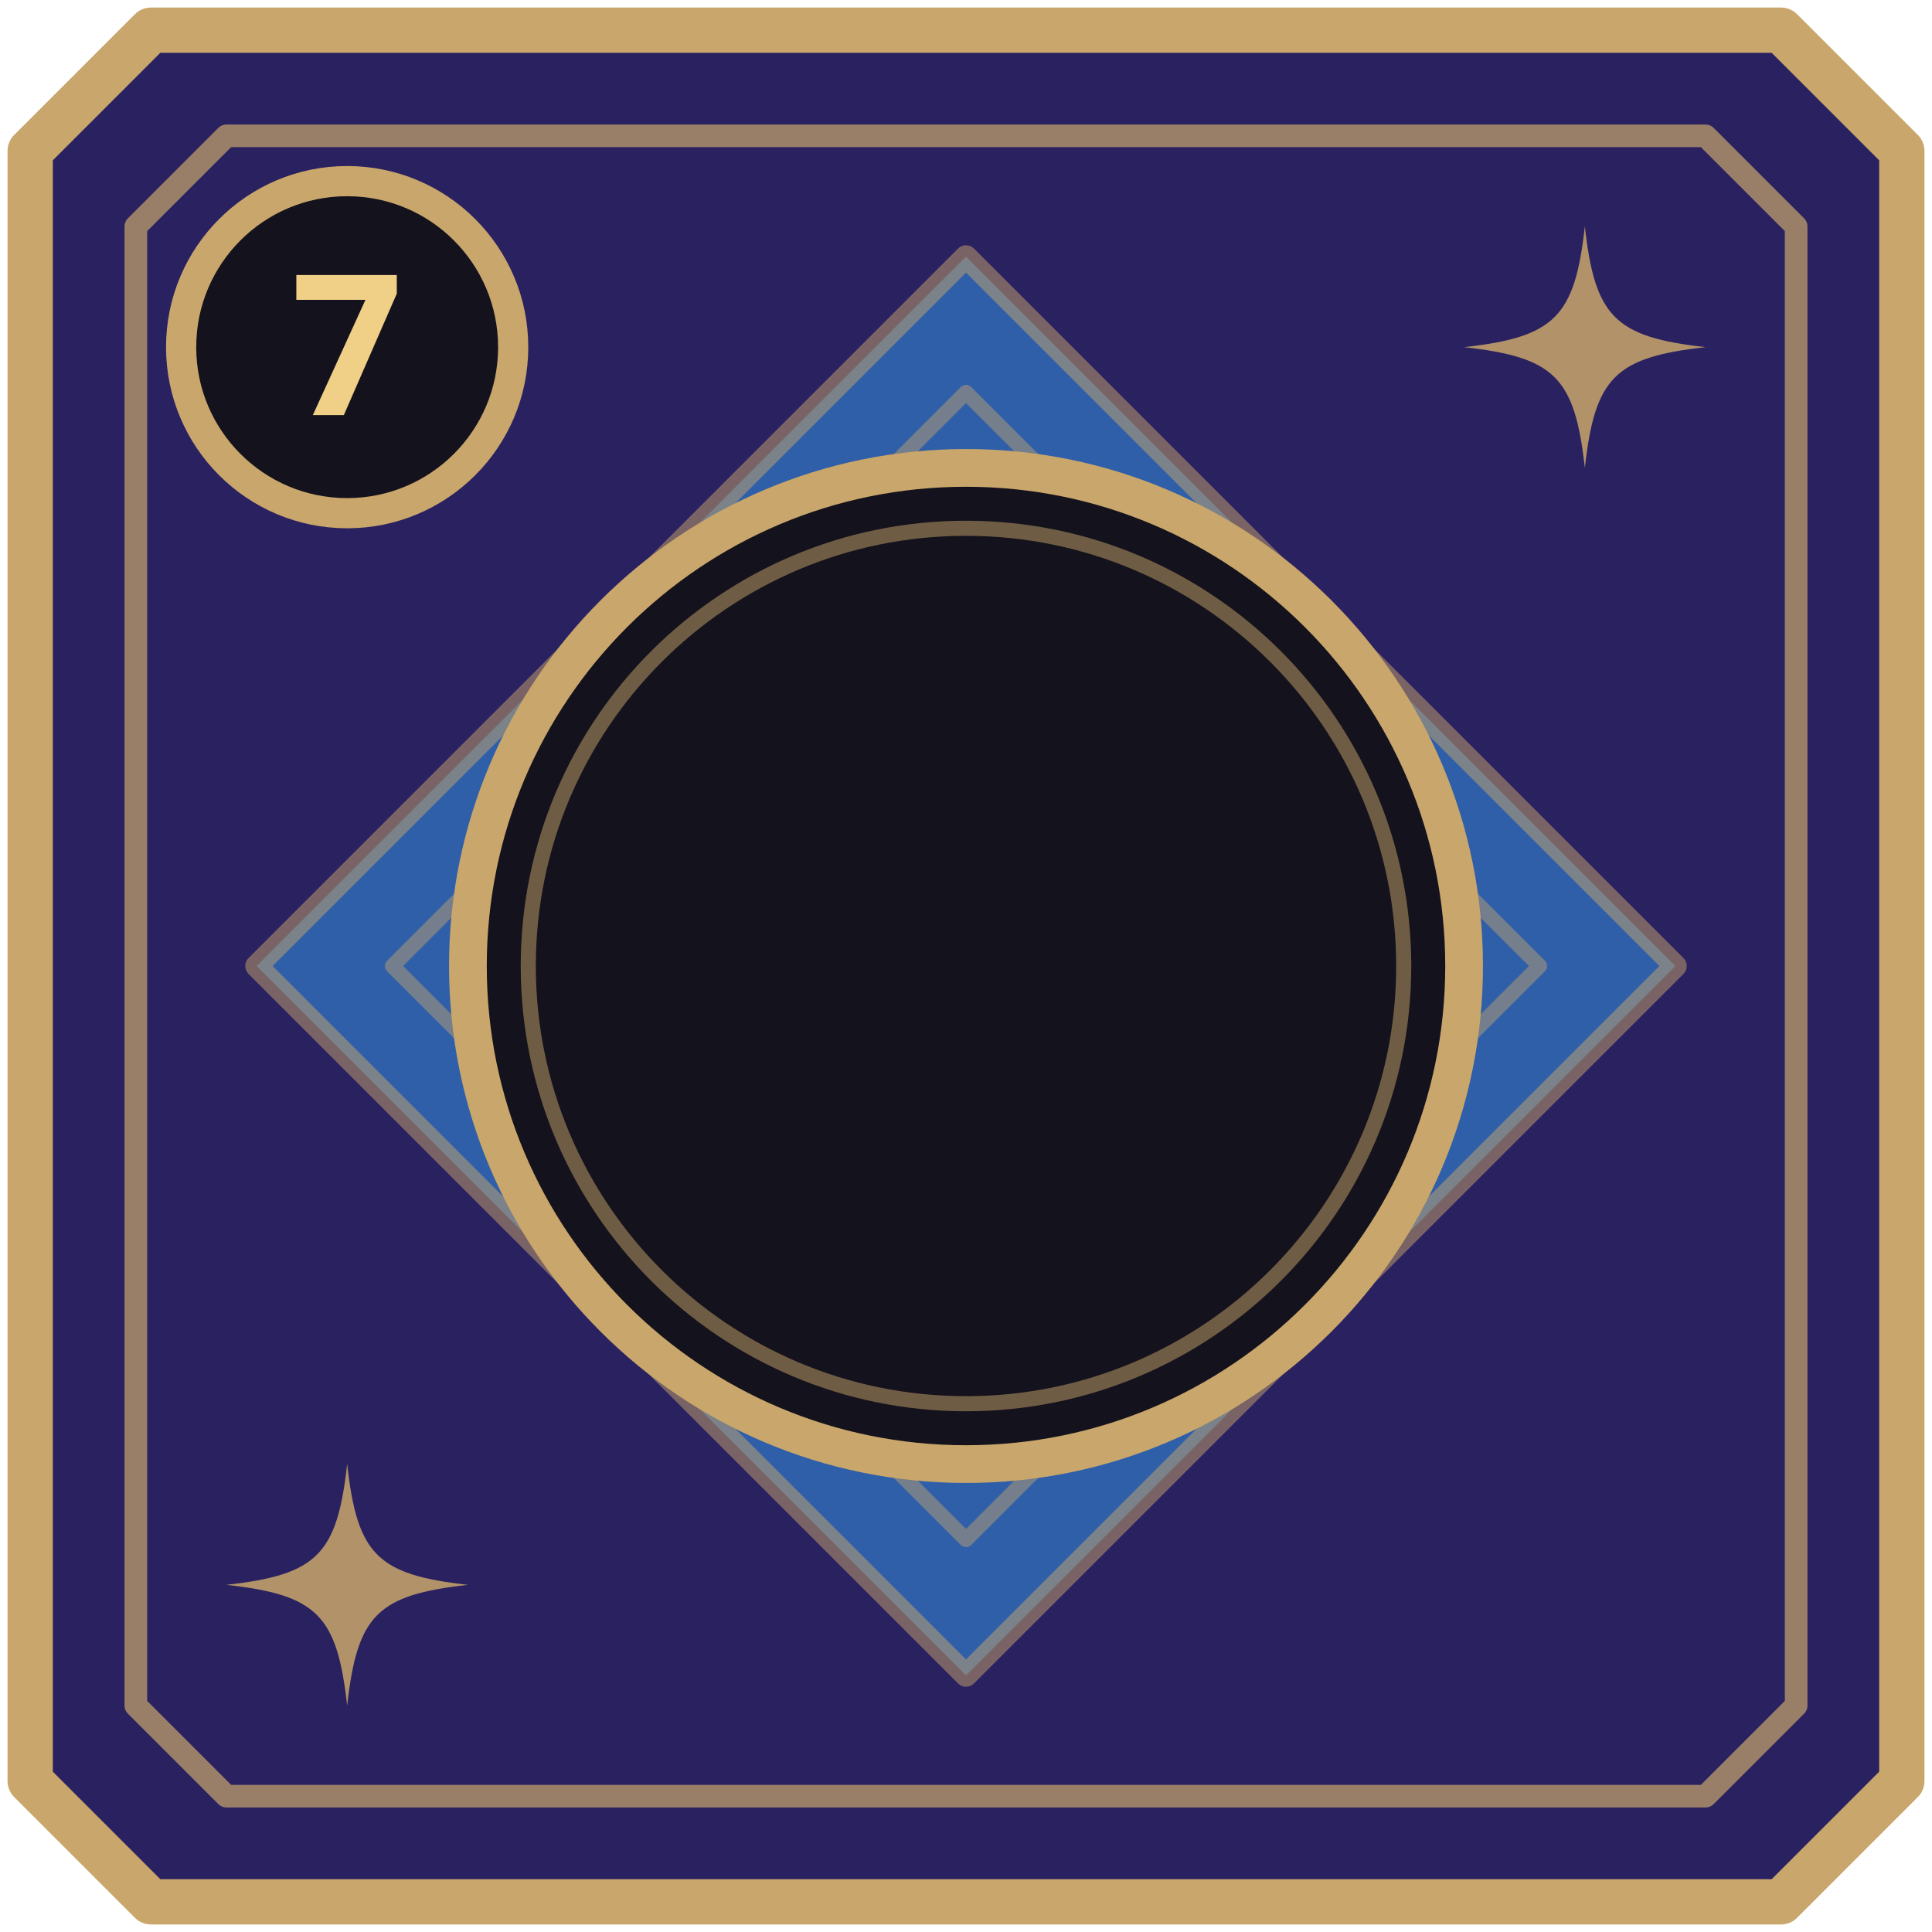
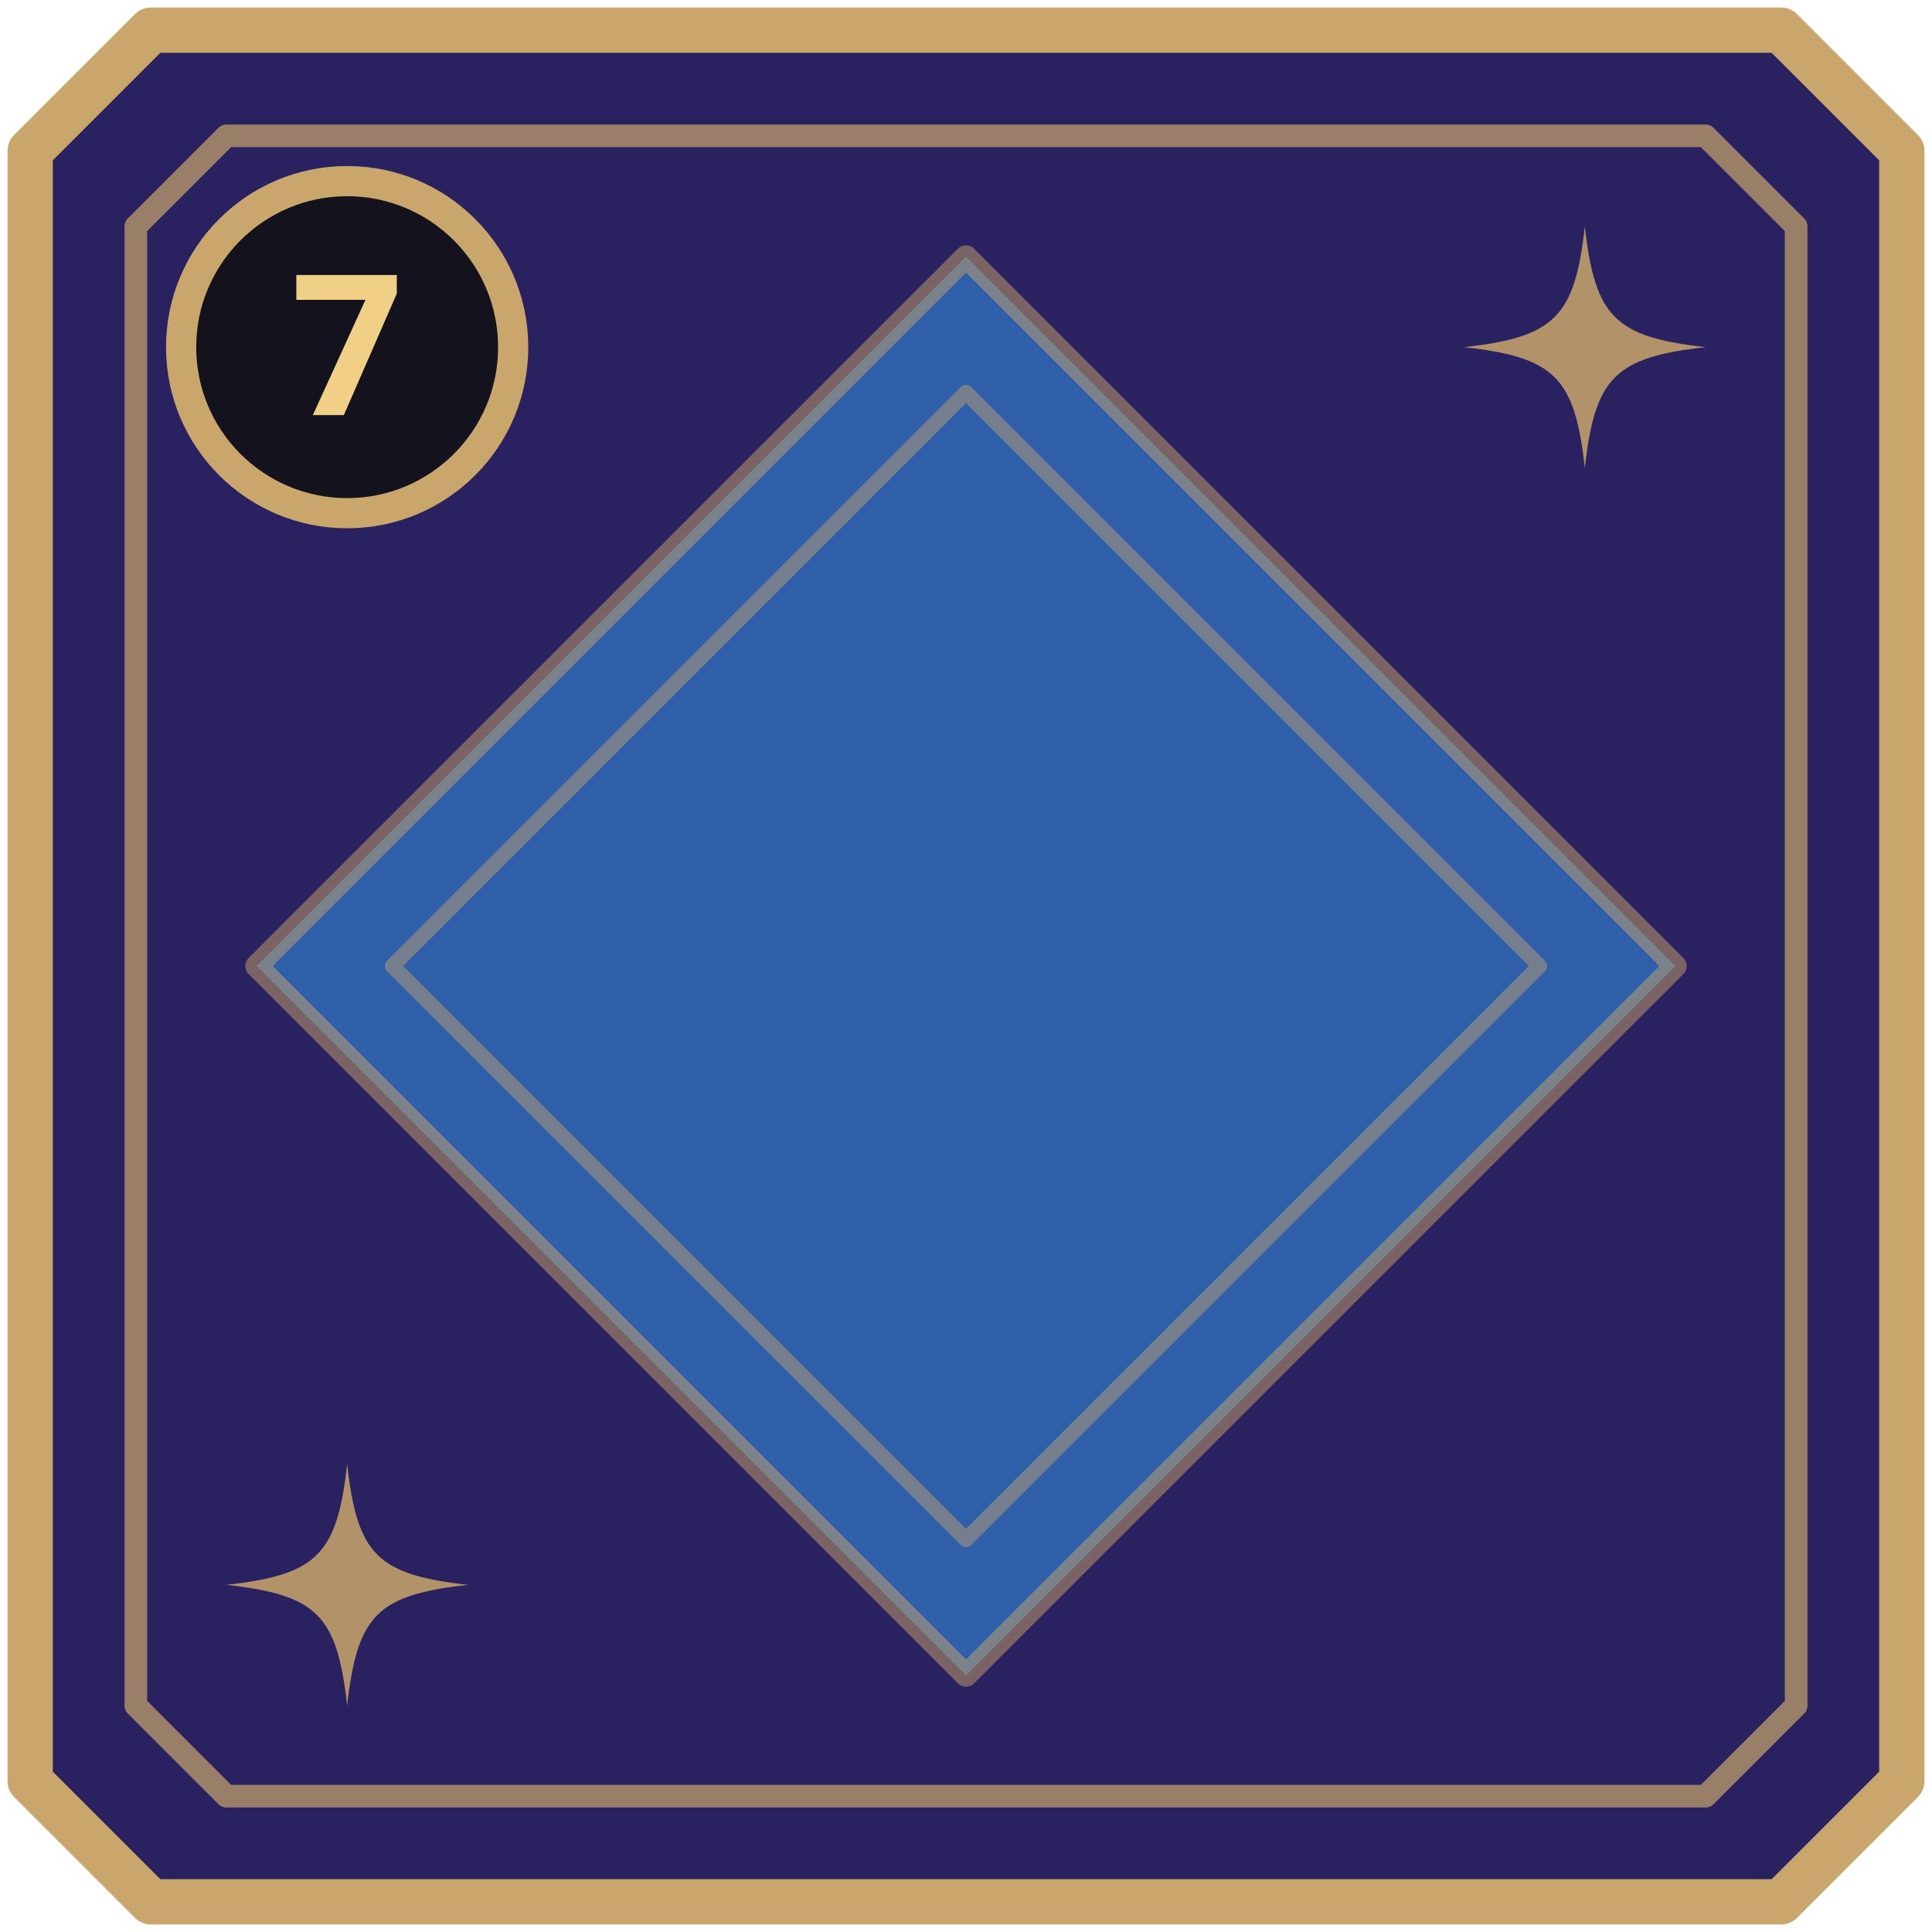
<svg xmlns="http://www.w3.org/2000/svg" viewBox="0 0 256 256">
  <polygon points="20,4 236,4 252,20 252,236 236,252 20,252 4,236 4,20" fill="#2A2160" />
  <polygon points="20,4 236,4 252,20 252,236 236,252 20,252 4,236 4,20" fill="none" stroke="#C9A66B" stroke-width="6" stroke-linejoin="round" />
  <polygon points="30,18 226,18 238,30 238,226 226,238 30,238 18,226 18,30" fill="none" stroke="#C9A66B" stroke-width="3" opacity=".7" stroke-linejoin="round" />
  <polygon points="128,34 222,128 128,222 34,128" fill="#2F5FA8" stroke="#C9A66B" stroke-width="3" stroke-opacity=".5" stroke-linejoin="round" />
  <polygon points="128,52 204,128 128,204 52,128" fill="#2F5FA8" stroke="#C9A66B" stroke-width="2" stroke-opacity=".45" stroke-linejoin="round" />
-   <circle cx="128" cy="128" r="66" fill="#14121C" stroke="#C9A66B" stroke-width="5" />
-   <circle cx="128" cy="128" r="58" fill="none" stroke="#C9A66B" stroke-width="2" opacity=".5" />
  <circle cx="46" cy="46" r="22" fill="#14121C" stroke="#C9A66B" stroke-width="4" />
  <text x="46" y="55" text-anchor="middle" font-family="system-ui,sans-serif" font-weight="800" font-size="26" fill="#F0CF86">7</text>
  <path transform="translate(210,46) scale(.667)" fill="#C9A66B" opacity=".85" d="M0,-24 C2,-6 6,-2 24,0 C6,2 2,6 0,24 C-2,6 -6,2 -24,0 C-6,-2 -2,-6 0,-24Z" />
  <path transform="translate(46,210) scale(.667)" fill="#C9A66B" opacity=".85" d="M0,-24 C2,-6 6,-2 24,0 C6,2 2,6 0,24 C-2,6 -6,2 -24,0 C-6,-2 -2,-6 0,-24Z" />
</svg>
